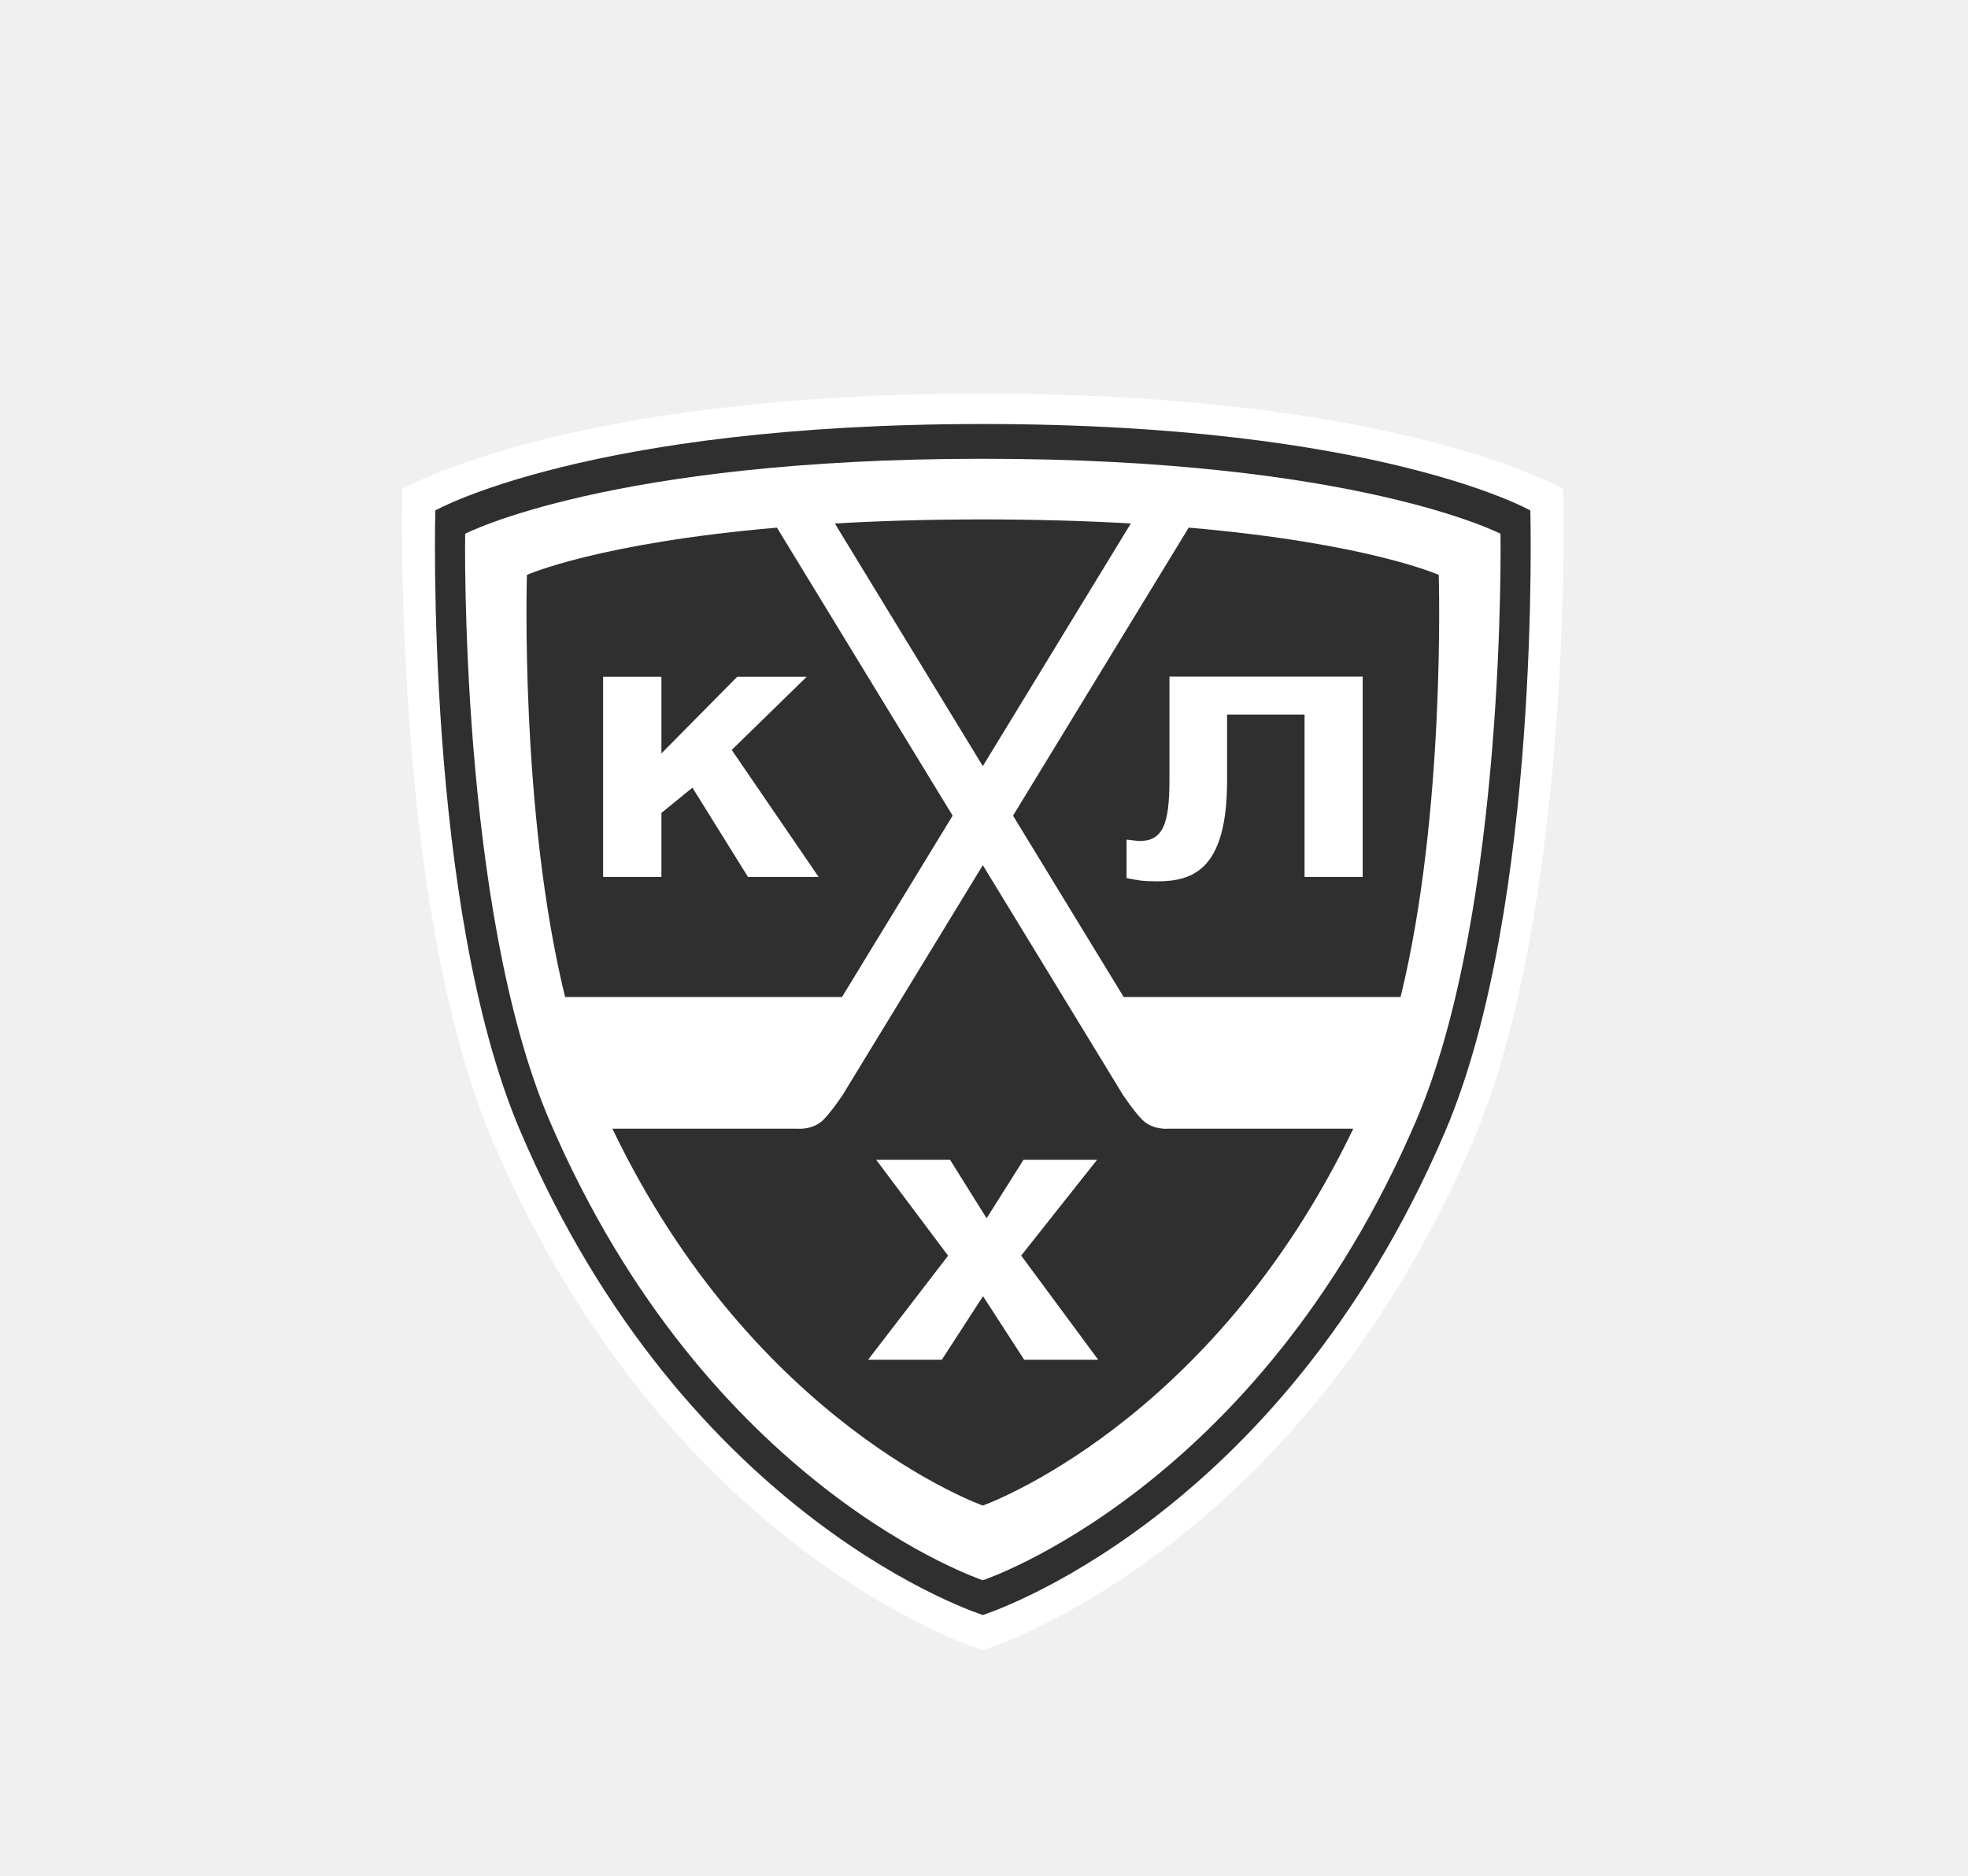
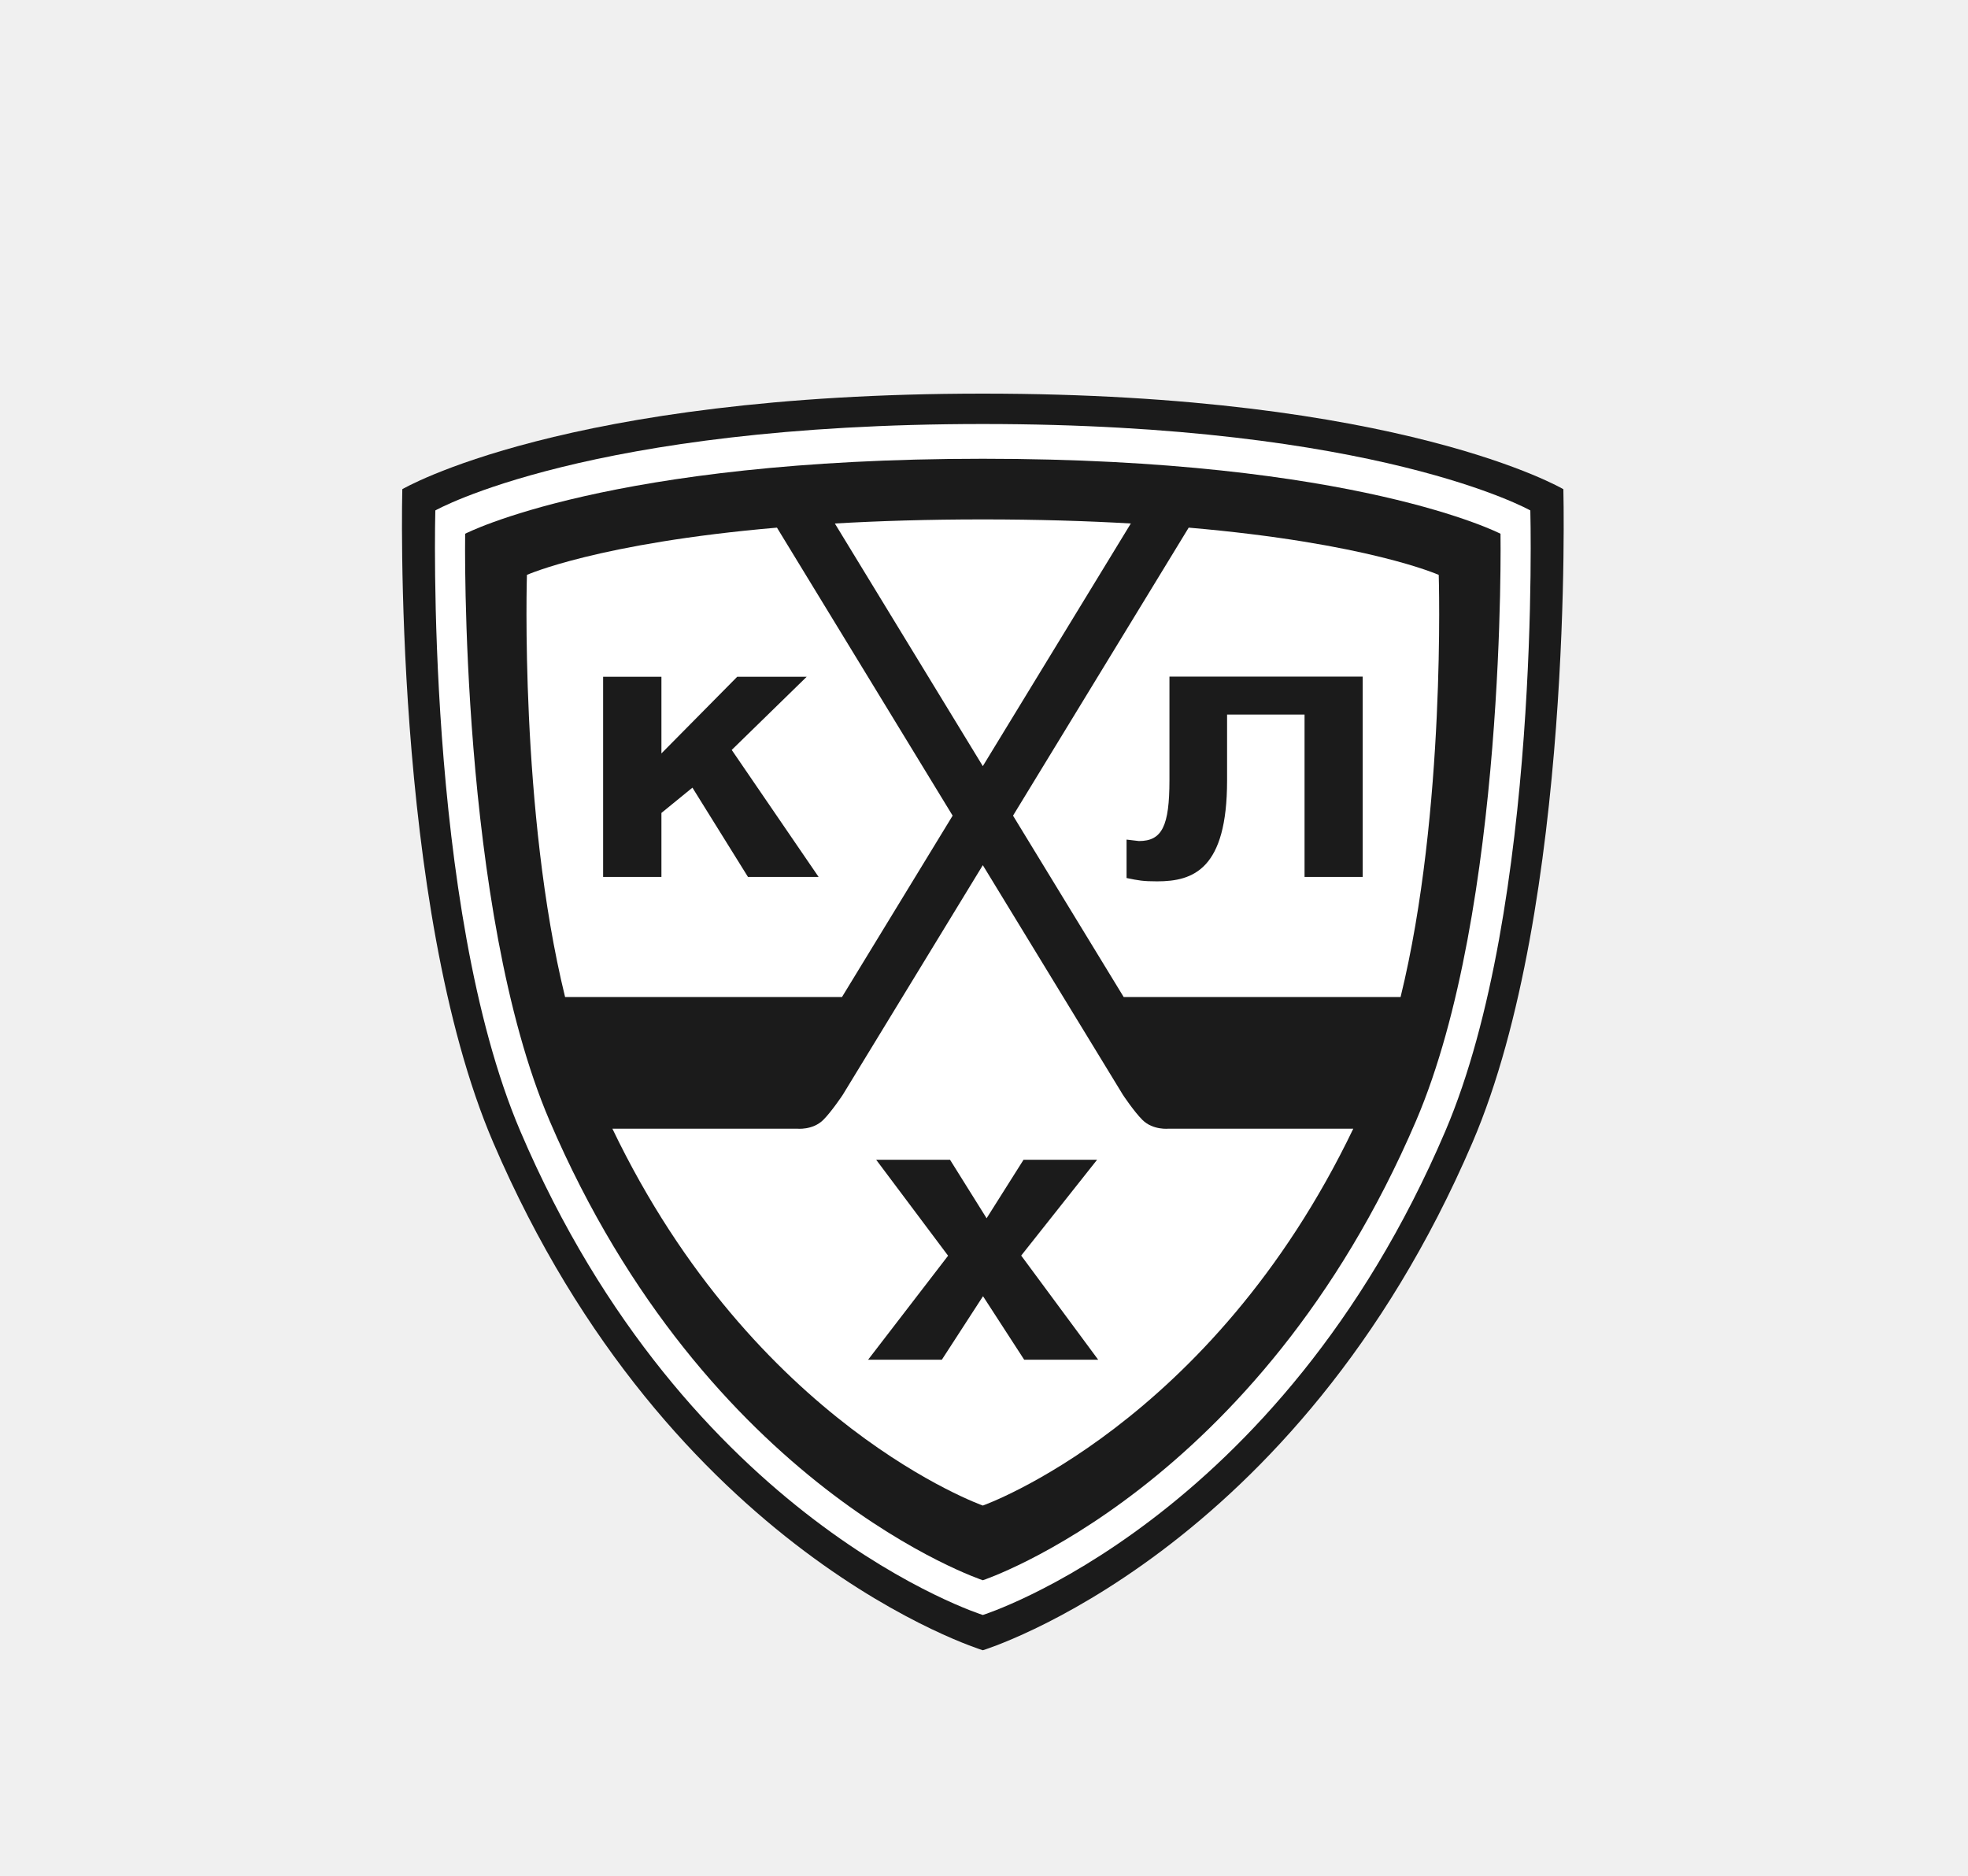
<svg xmlns="http://www.w3.org/2000/svg" width="235" height="224" viewBox="0 0 235 224" fill="none">
-   <path d="M186.683 58.412C186.683 58.412 167.323 47 117.36 47C67.4 47 48.039 58.412 48.039 58.412C48.039 58.412 46.761 108.131 58.897 136.42C80.024 185.68 117.36 197.047 117.36 197.047C117.36 197.047 154.699 185.68 175.827 136.42C187.961 108.131 186.683 58.412 186.683 58.412Z" fill="white" />
-   <path d="M182.738 60.949C182.738 60.949 164.478 50.629 117.359 50.629C70.24 50.629 51.982 60.949 51.982 60.949C51.982 60.949 50.687 108.248 62.13 135.063C82.057 181.748 117.359 192.836 117.359 192.836C117.359 192.836 152.662 181.748 172.587 135.063C184.034 108.248 182.738 60.949 182.738 60.949Z" fill="#2F2F2F" />
-   <path d="M179.176 63.733C179.176 63.733 161.912 54.777 117.36 54.777C72.809 54.777 55.544 63.733 55.544 63.733C55.544 63.733 54.813 108.588 65.634 133.84C84.473 177.8 117.36 188.688 117.36 188.688C117.36 188.688 150.246 177.8 169.088 133.84C179.908 108.588 179.176 63.733 179.176 63.733Z" fill="white" />
-   <path d="M135.032 62.507C129.789 62.204 123.919 62.02 117.359 62.02C110.799 62.02 104.934 62.204 99.69 62.507L117.359 91.479L135.032 62.507ZM171.8 68.645C171.8 68.645 163.308 64.843 141.943 63.002L120.966 97.392L134.179 119.047H167.245C172.685 96.865 171.8 68.645 171.8 68.645ZM113.755 97.392L92.777 63.002C71.411 64.843 62.92 68.645 62.92 68.645C62.92 68.645 62.036 96.865 67.477 119.047H100.543L113.755 97.392Z" fill="#2F2F2F" />
-   <path d="M136.428 133.733C135.432 132.752 134.096 130.74 134.096 130.74L117.359 103.304L100.625 130.74C100.625 130.74 99.289 132.752 98.293 133.733C97.029 134.979 95.151 134.768 95.151 134.768H73.125C90.11 170.151 117.359 179.769 117.359 179.769C117.359 179.769 144.609 170.151 161.597 134.768H139.569C139.569 134.768 137.69 134.979 136.428 133.733Z" fill="#2F2F2F" />
-   <path d="M162.719 104.711V80.788H139.645V93.135C139.645 98.652 138.758 100.424 135.999 100.424C135.999 100.424 135.217 100.332 134.523 100.251V104.839C135.958 105.133 136.49 105.237 138.171 105.237C142.511 105.237 146.526 103.78 146.526 93.205V85.319H155.777V104.711H162.719Z" fill="white" />
-   <path d="M89.316 104.711H97.751C96.48 102.853 87.376 89.545 87.376 89.545C87.376 89.545 94.481 82.611 96.329 80.808H88.032C87.649 81.192 78.981 89.963 78.981 89.963V80.808H72.019V104.711H78.981V97.068L82.683 94.048C82.683 94.048 88.94 104.105 89.316 104.711Z" fill="white" />
-   <path d="M122.3 162.357H131.135C129.86 160.635 121.941 149.921 121.941 149.921C121.941 149.921 129.64 140.201 131.005 138.479H122.222C121.883 139.017 117.811 145.465 117.811 145.465C117.811 145.465 113.783 139.021 113.443 138.479H104.624C105.901 140.181 113.212 149.937 113.212 149.937C113.212 149.937 104.996 160.623 103.66 162.357H112.465C112.811 161.825 117.383 154.772 117.383 154.772C117.383 154.772 121.953 161.825 122.3 162.357Z" fill="white" />
+   <path d="M186.683 58.412C186.683 58.412 167.323 47 117.36 47C67.4 47 48.039 58.412 48.039 58.412C48.039 58.412 46.761 108.131 58.897 136.42C80.024 185.68 117.36 197.047 117.36 197.047C117.36 197.047 154.699 185.68 175.827 136.42C187.961 108.131 186.683 58.412 186.683 58.412Z" fill="#1B1B1B" />
+   <path d="M182.738 60.949C182.738 60.949 164.478 50.629 117.359 50.629C70.24 50.629 51.982 60.949 51.982 60.949C51.982 60.949 50.687 108.248 62.13 135.063C82.057 181.748 117.359 192.836 117.359 192.836C117.359 192.836 152.662 181.748 172.587 135.063C184.034 108.248 182.738 60.949 182.738 60.949Z" fill="#FFFFFF" />
+   <path d="M179.176 63.733C179.176 63.733 161.912 54.777 117.36 54.777C72.809 54.777 55.544 63.733 55.544 63.733C55.544 63.733 54.813 108.588 65.634 133.84C84.473 177.8 117.36 188.688 117.36 188.688C117.36 188.688 150.246 177.8 169.088 133.84C179.908 108.588 179.176 63.733 179.176 63.733Z" fill="#1B1B1B" />
+   <path d="M135.032 62.507C129.789 62.204 123.919 62.02 117.359 62.02C110.799 62.02 104.934 62.204 99.69 62.507L117.359 91.479L135.032 62.507ZM171.8 68.645C171.8 68.645 163.308 64.843 141.943 63.002L120.966 97.392L134.179 119.047H167.245C172.685 96.865 171.8 68.645 171.8 68.645ZM113.755 97.392L92.777 63.002C71.411 64.843 62.92 68.645 62.92 68.645C62.92 68.645 62.036 96.865 67.477 119.047H100.543L113.755 97.392Z" fill="#FFFFFF" />
+   <path d="M136.428 133.733C135.432 132.752 134.096 130.74 134.096 130.74L117.359 103.304L100.625 130.74C100.625 130.74 99.289 132.752 98.293 133.733C97.029 134.979 95.151 134.768 95.151 134.768H73.125C90.11 170.151 117.359 179.769 117.359 179.769C117.359 179.769 144.609 170.151 161.597 134.768H139.569C139.569 134.768 137.69 134.979 136.428 133.733Z" fill="#FFFFFF" />
+   <path d="M162.719 104.711V80.788H139.645V93.135C139.645 98.652 138.758 100.424 135.999 100.424C135.999 100.424 135.217 100.332 134.523 100.251V104.839C135.958 105.133 136.49 105.237 138.171 105.237C142.511 105.237 146.526 103.78 146.526 93.205V85.319H155.777V104.711H162.719Z" fill="#1B1B1B" />
+   <path d="M89.316 104.711H97.751C96.48 102.853 87.376 89.545 87.376 89.545C87.376 89.545 94.481 82.611 96.329 80.808H88.032C87.649 81.192 78.981 89.963 78.981 89.963V80.808H72.019V104.711H78.981V97.068L82.683 94.048C82.683 94.048 88.94 104.105 89.316 104.711Z" fill="#1B1B1B" />
+   <path d="M122.3 162.357H131.135C129.86 160.635 121.941 149.921 121.941 149.921C121.941 149.921 129.64 140.201 131.005 138.479H122.222C121.883 139.017 117.811 145.465 117.811 145.465C117.811 145.465 113.783 139.021 113.443 138.479H104.624C105.901 140.181 113.212 149.937 113.212 149.937C113.212 149.937 104.996 160.623 103.66 162.357H112.465C112.811 161.825 117.383 154.772 117.383 154.772C117.383 154.772 121.953 161.825 122.3 162.357Z" fill="#1B1B1B" />
</svg>
